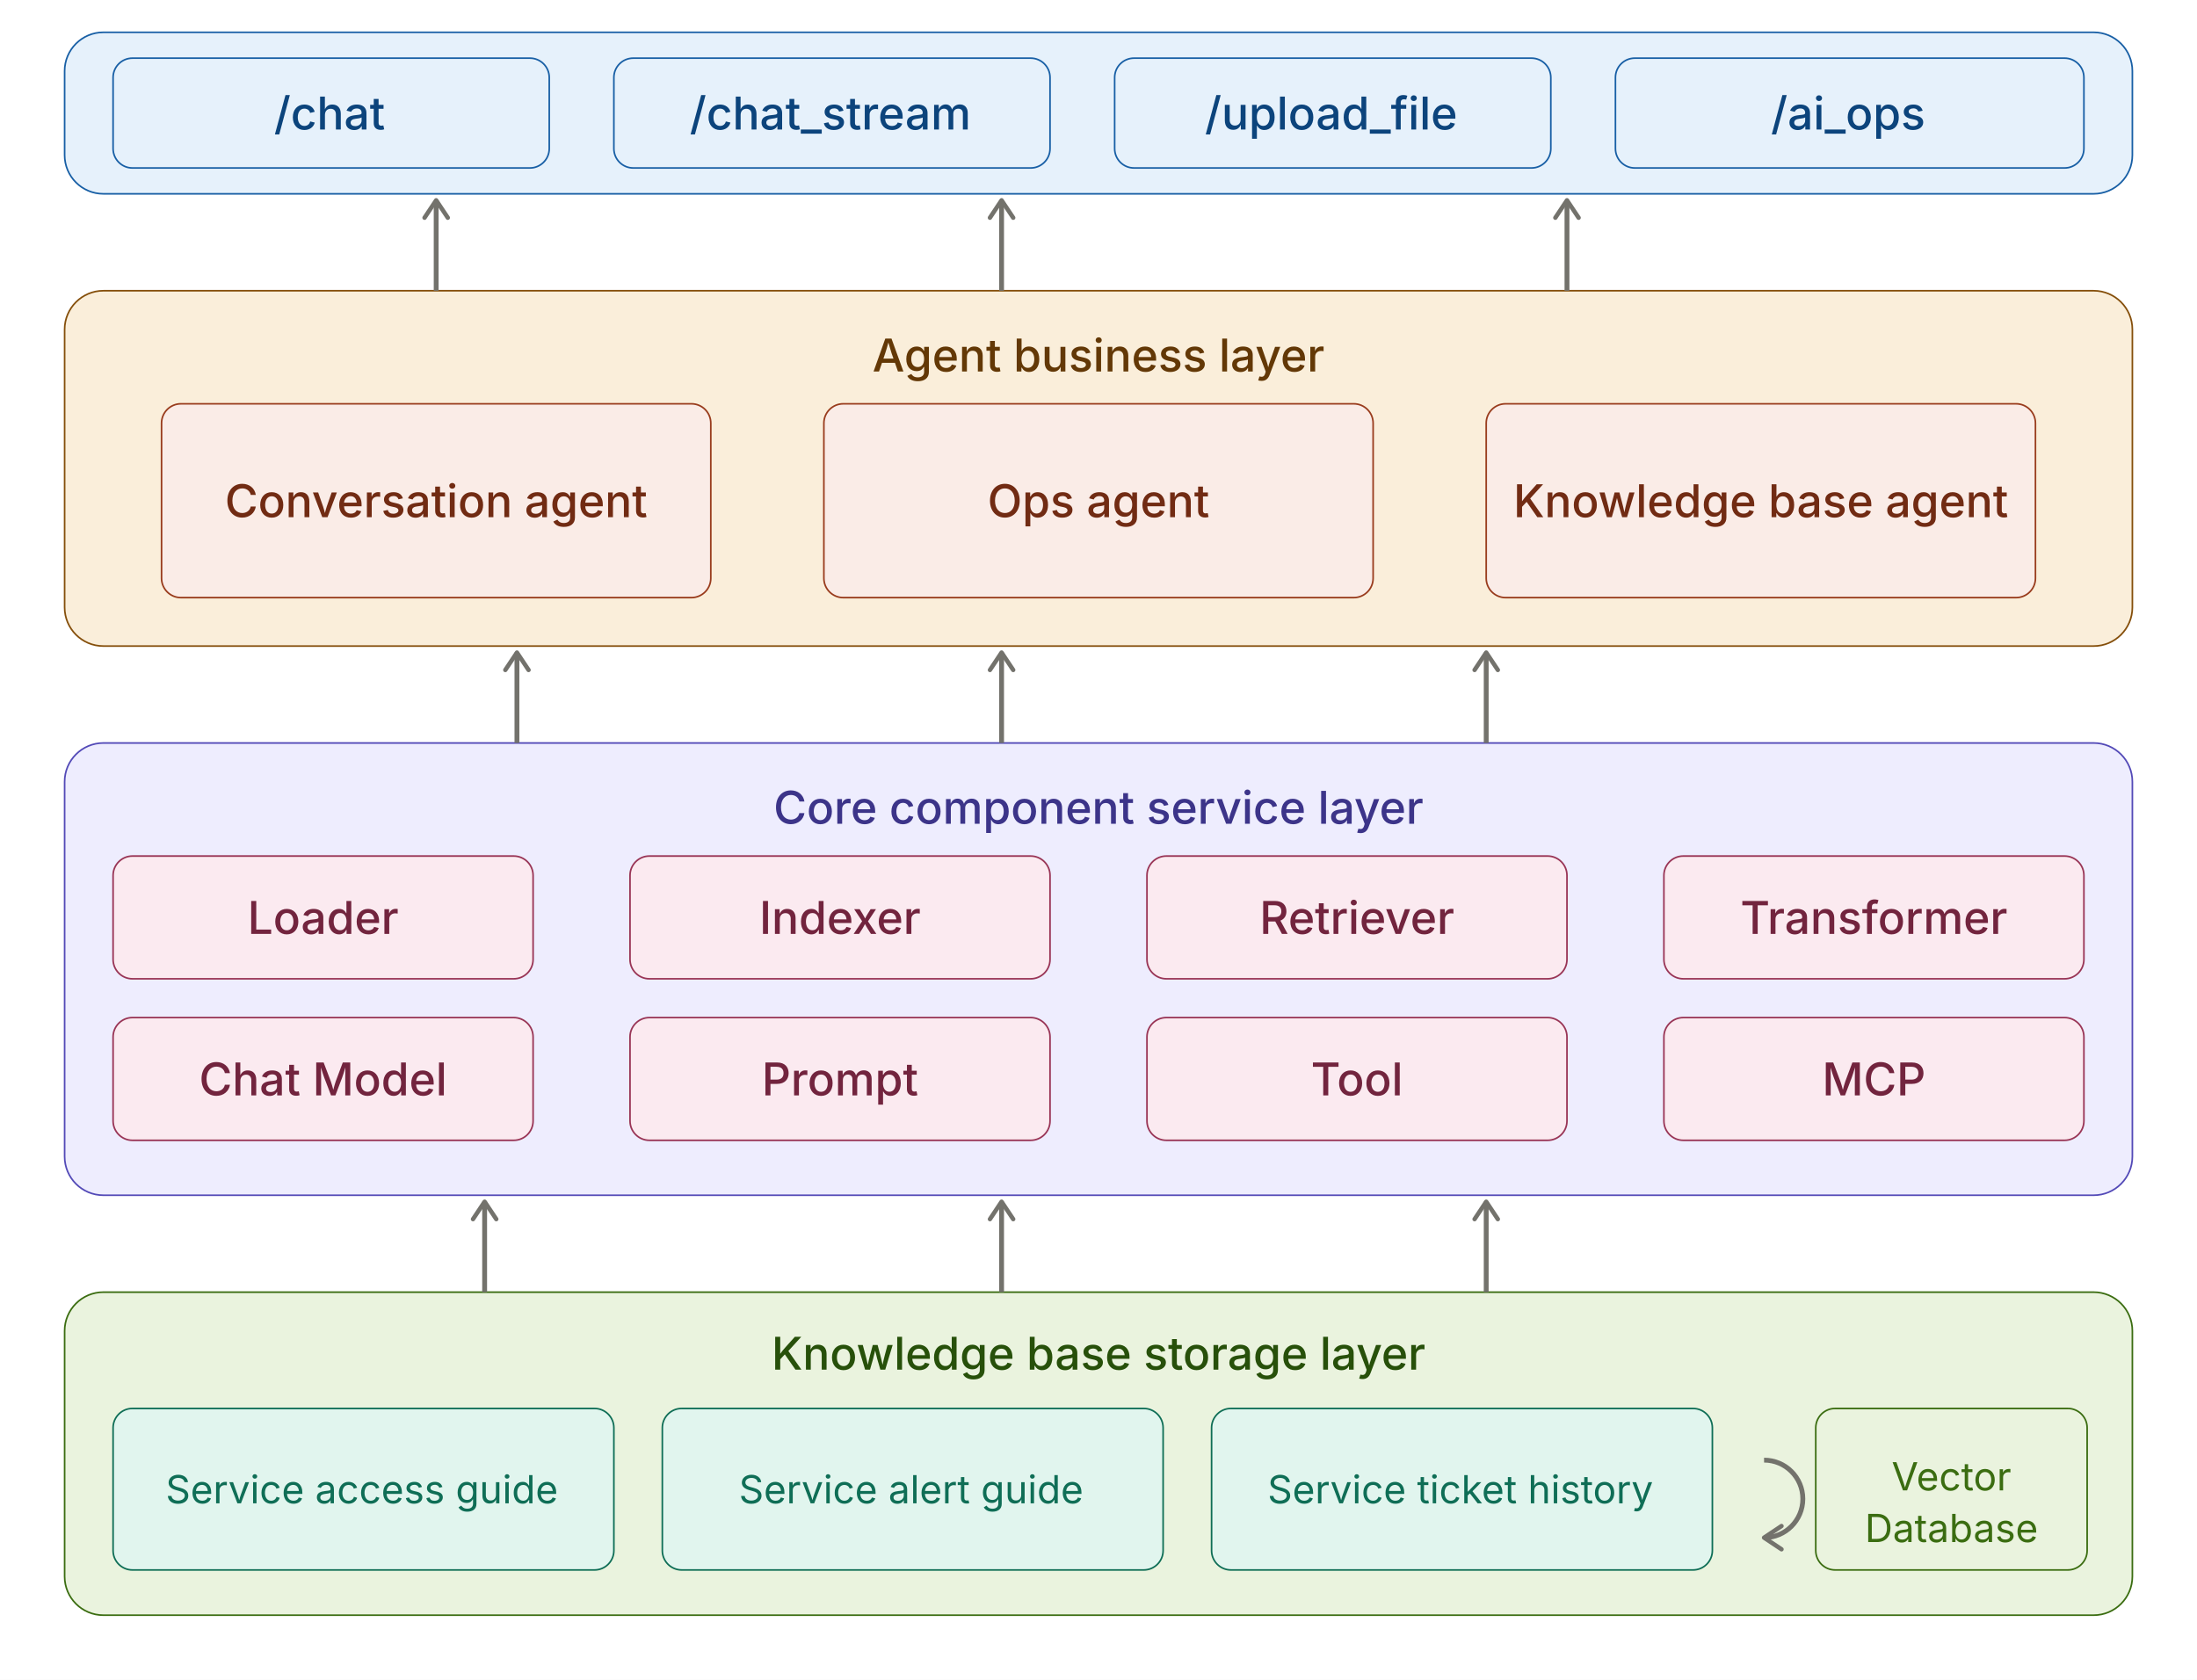
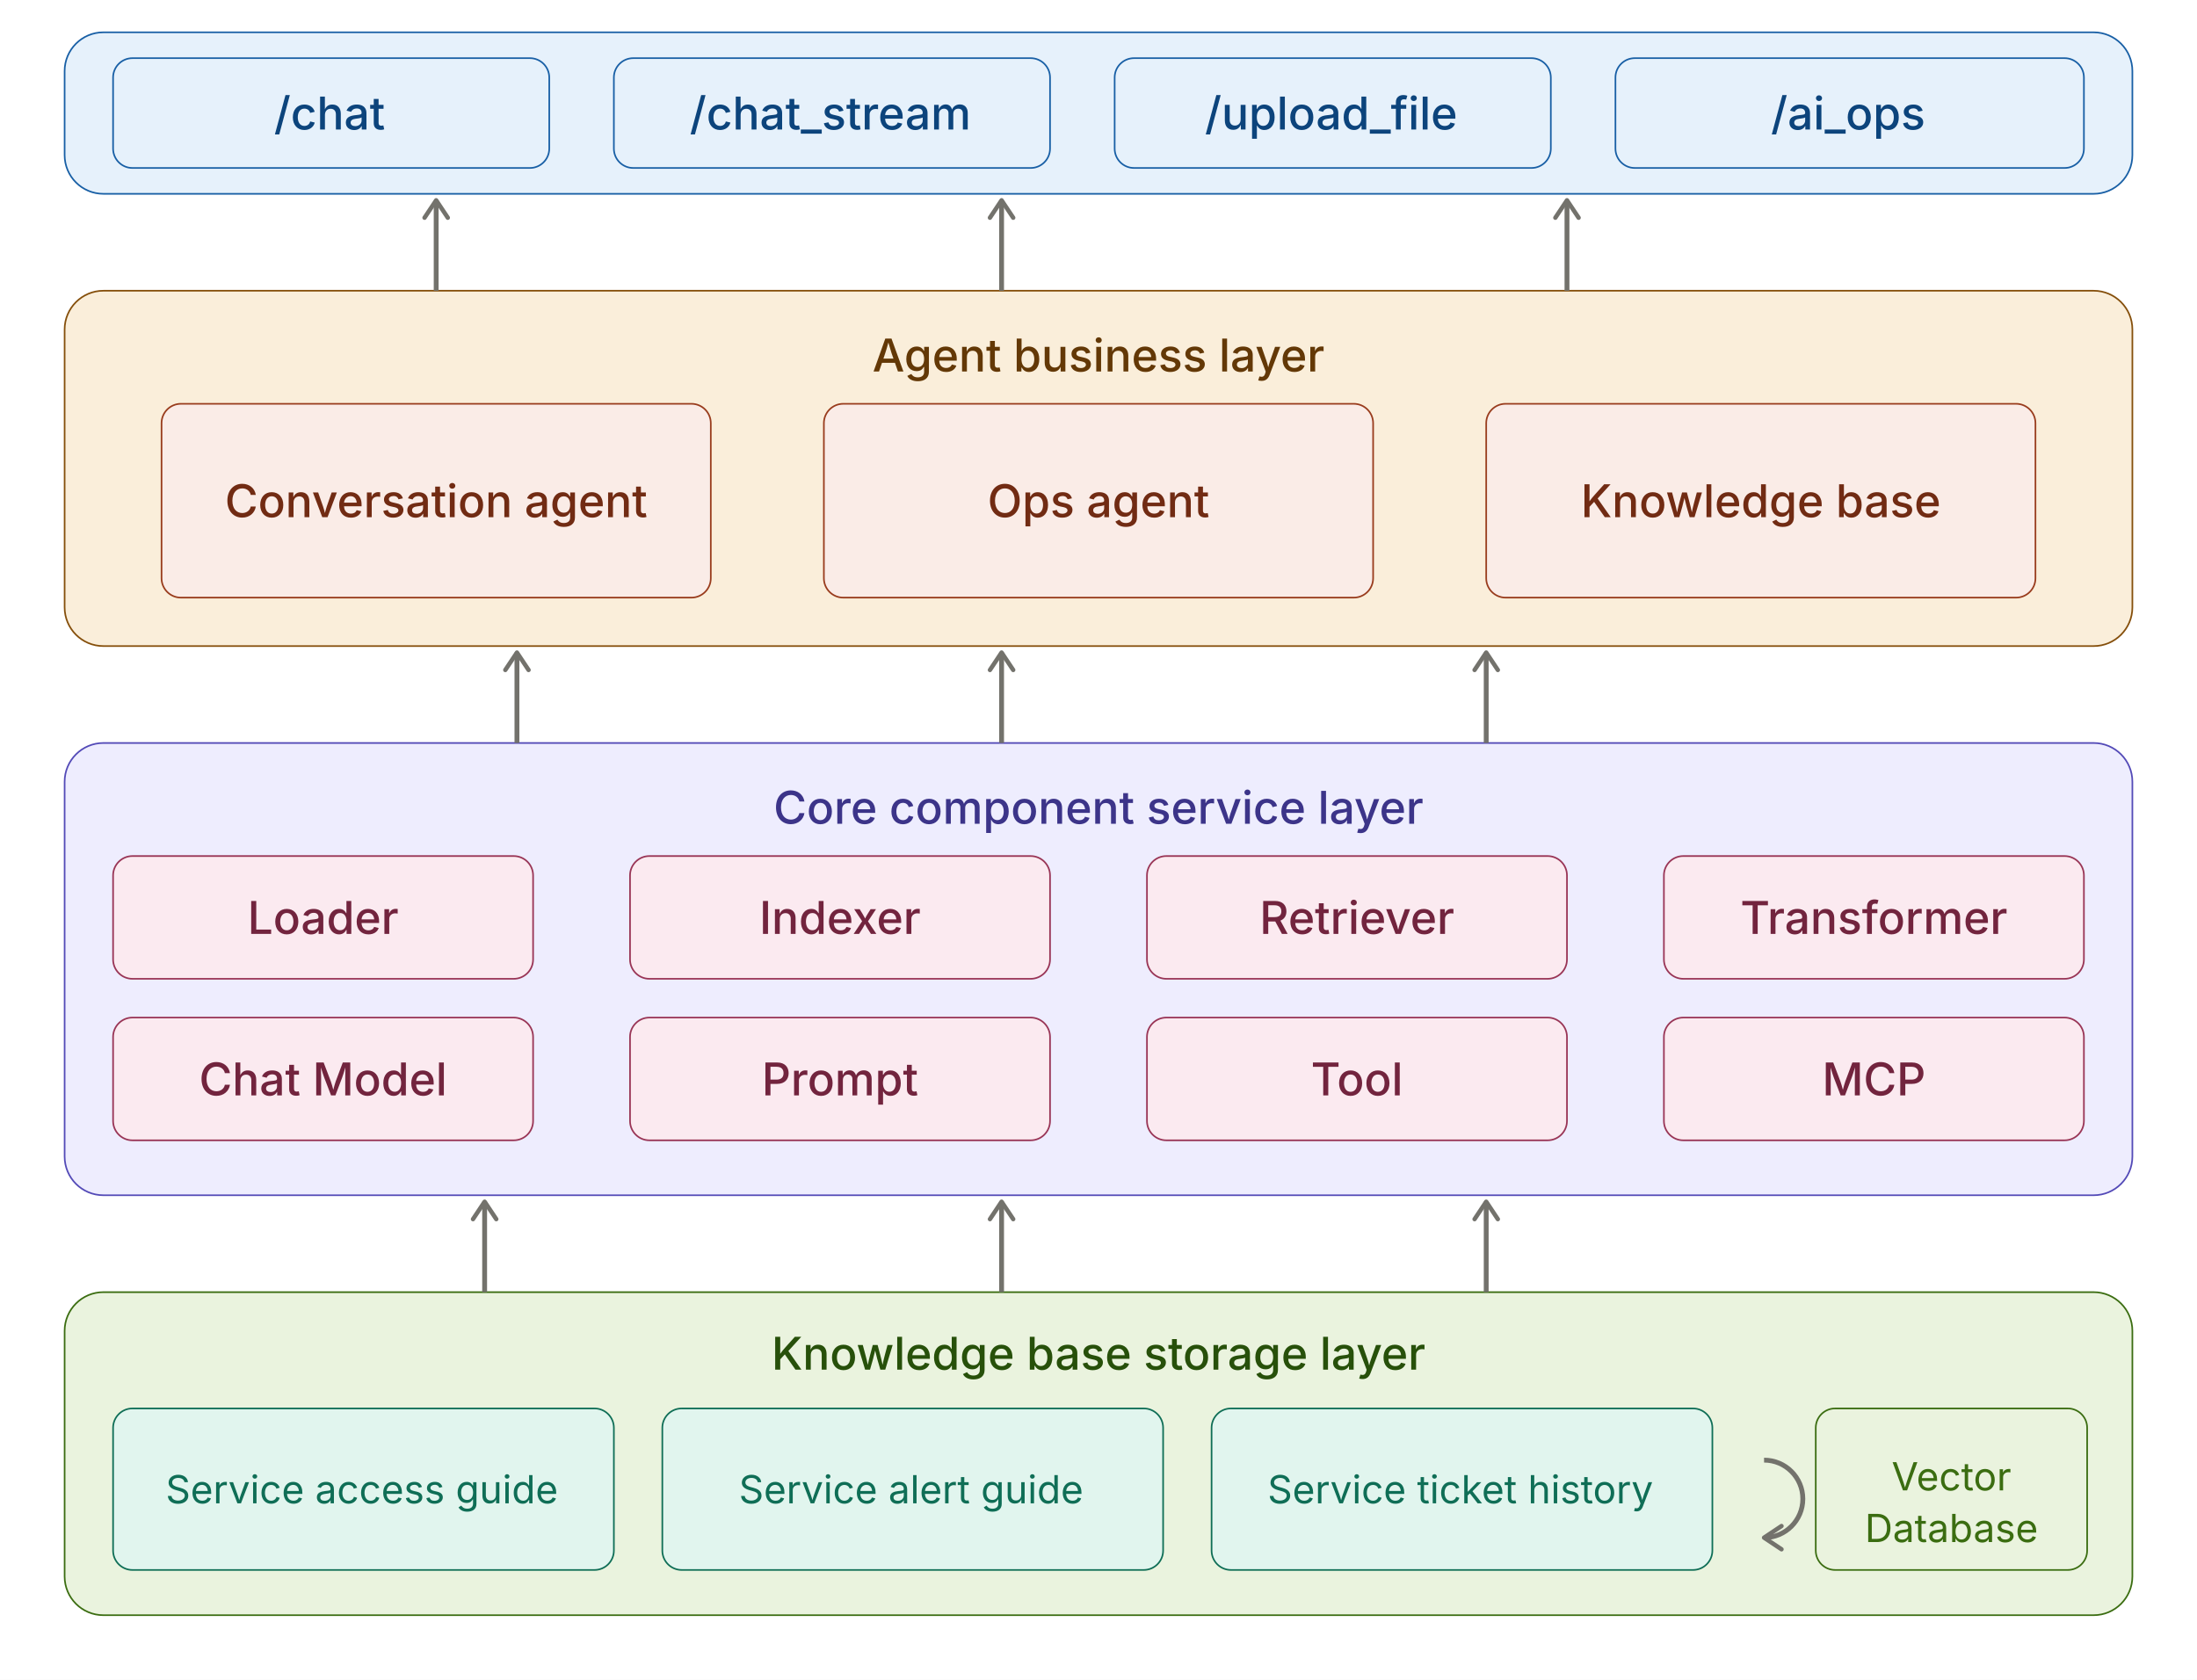
<svg xmlns="http://www.w3.org/2000/svg" width="100%" viewBox="0 0 680 520" role="img" style="">
  <rect x="0" y="0" width="680" height="520" fill="#fff" />
  <defs>
    <marker id="arrow" viewBox="0 0 10 10" refX="8" refY="5" markerWidth="6" markerHeight="6" orient="auto-start-reverse">
      <path d="M2 1L8 5L2 9" fill="none" stroke="context-stroke" stroke-width="1.5" stroke-linecap="round" stroke-linejoin="round" />
    </marker>
  </defs>
  <g style="fill:rgb(0, 0, 0);stroke:none;color:rgb(0, 0, 0);stroke-width:1px;stroke-linecap:butt;stroke-linejoin:miter;opacity:1;font-family:&quot;Anthropic Sans&quot;, -apple-system, &quot;system-ui&quot;, &quot;Segoe UI&quot;, sans-serif;font-size:16px;font-weight:400;text-anchor:start;dominant-baseline:auto">
    <rect x="20" y="400" width="640" height="100" rx="12" stroke-width="0.5" style="fill:rgb(234, 243, 222);stroke:rgb(59, 109, 17);color:rgb(0, 0, 0);stroke-width:0.5px;stroke-linecap:butt;stroke-linejoin:miter;opacity:1;font-family:&quot;Anthropic Sans&quot;, -apple-system, &quot;system-ui&quot;, &quot;Segoe UI&quot;, sans-serif;font-size:16px;font-weight:400;text-anchor:start;dominant-baseline:auto" />
    <text x="340" y="424" text-anchor="middle" style="fill:rgb(39, 80, 10);stroke:none;color:rgb(0, 0, 0);stroke-width:1px;stroke-linecap:butt;stroke-linejoin:miter;opacity:1;font-family:&quot;Anthropic Sans&quot;, -apple-system, &quot;system-ui&quot;, &quot;Segoe UI&quot;, sans-serif;font-size:14px;font-weight:500;text-anchor:middle;dominant-baseline:auto">Knowledge base storage layer</text>
  </g>
  <g style="fill:rgb(0, 0, 0);stroke:none;color:rgb(0, 0, 0);stroke-width:1px;stroke-linecap:butt;stroke-linejoin:miter;opacity:1;font-family:&quot;Anthropic Sans&quot;, -apple-system, &quot;system-ui&quot;, &quot;Segoe UI&quot;, sans-serif;font-size:16px;font-weight:400;text-anchor:start;dominant-baseline:auto">
    <rect x="35" y="436" width="155" height="50" rx="6" stroke-width="0.5" style="fill:rgb(225, 245, 238);stroke:rgb(15, 110, 86);color:rgb(0, 0, 0);stroke-width:0.5px;stroke-linecap:butt;stroke-linejoin:miter;opacity:1;font-family:&quot;Anthropic Sans&quot;, -apple-system, &quot;system-ui&quot;, &quot;Segoe UI&quot;, sans-serif;font-size:16px;font-weight:400;text-anchor:start;dominant-baseline:auto" />
    <text x="112" y="461" text-anchor="middle" dominant-baseline="central" style="fill:rgb(15, 110, 86);stroke:none;color:rgb(0, 0, 0);stroke-width:1px;stroke-linecap:butt;stroke-linejoin:miter;opacity:1;font-family:&quot;Anthropic Sans&quot;, -apple-system, &quot;system-ui&quot;, &quot;Segoe UI&quot;, sans-serif;font-size:12px;font-weight:400;text-anchor:middle;dominant-baseline:central">Service access guide</text>
  </g>
  <g style="fill:rgb(0, 0, 0);stroke:none;color:rgb(0, 0, 0);stroke-width:1px;stroke-linecap:butt;stroke-linejoin:miter;opacity:1;font-family:&quot;Anthropic Sans&quot;, -apple-system, &quot;system-ui&quot;, &quot;Segoe UI&quot;, sans-serif;font-size:16px;font-weight:400;text-anchor:start;dominant-baseline:auto">
    <rect x="205" y="436" width="155" height="50" rx="6" stroke-width="0.5" style="fill:rgb(225, 245, 238);stroke:rgb(15, 110, 86);color:rgb(0, 0, 0);stroke-width:0.5px;stroke-linecap:butt;stroke-linejoin:miter;opacity:1;font-family:&quot;Anthropic Sans&quot;, -apple-system, &quot;system-ui&quot;, &quot;Segoe UI&quot;, sans-serif;font-size:16px;font-weight:400;text-anchor:start;dominant-baseline:auto" />
    <text x="282" y="461" text-anchor="middle" dominant-baseline="central" style="fill:rgb(15, 110, 86);stroke:none;color:rgb(0, 0, 0);stroke-width:1px;stroke-linecap:butt;stroke-linejoin:miter;opacity:1;font-family:&quot;Anthropic Sans&quot;, -apple-system, &quot;system-ui&quot;, &quot;Segoe UI&quot;, sans-serif;font-size:12px;font-weight:400;text-anchor:middle;dominant-baseline:central">Service alert guide</text>
  </g>
  <g style="fill:rgb(0, 0, 0);stroke:none;color:rgb(0, 0, 0);stroke-width:1px;stroke-linecap:butt;stroke-linejoin:miter;opacity:1;font-family:&quot;Anthropic Sans&quot;, -apple-system, &quot;system-ui&quot;, &quot;Segoe UI&quot;, sans-serif;font-size:16px;font-weight:400;text-anchor:start;dominant-baseline:auto">
    <rect x="375" y="436" width="155" height="50" rx="6" stroke-width="0.5" style="fill:rgb(225, 245, 238);stroke:rgb(15, 110, 86);color:rgb(0, 0, 0);stroke-width:0.5px;stroke-linecap:butt;stroke-linejoin:miter;opacity:1;font-family:&quot;Anthropic Sans&quot;, -apple-system, &quot;system-ui&quot;, &quot;Segoe UI&quot;, sans-serif;font-size:16px;font-weight:400;text-anchor:start;dominant-baseline:auto" />
    <text x="452" y="461" text-anchor="middle" dominant-baseline="central" style="fill:rgb(15, 110, 86);stroke:none;color:rgb(0, 0, 0);stroke-width:1px;stroke-linecap:butt;stroke-linejoin:miter;opacity:1;font-family:&quot;Anthropic Sans&quot;, -apple-system, &quot;system-ui&quot;, &quot;Segoe UI&quot;, sans-serif;font-size:12px;font-weight:400;text-anchor:middle;dominant-baseline:central">Service ticket history</text>
  </g>
  <path d="M 546 452 A 10 10 0 1 1 546 476" fill="none" stroke-width="1.5" marker-end="url(#arrow)" style="fill:none;stroke:rgb(115, 114, 108);color:rgb(0, 0, 0);stroke-width:1.5px;stroke-linecap:butt;stroke-linejoin:miter;opacity:1;font-family:&quot;Anthropic Sans&quot;, -apple-system, &quot;system-ui&quot;, &quot;Segoe UI&quot;, sans-serif;font-size:16px;font-weight:400;text-anchor:start;dominant-baseline:auto" />
  <g style="fill:rgb(0, 0, 0);stroke:none;color:rgb(0, 0, 0);stroke-width:1px;stroke-linecap:butt;stroke-linejoin:miter;opacity:1;font-family:&quot;Anthropic Sans&quot;, -apple-system, &quot;system-ui&quot;, &quot;Segoe UI&quot;, sans-serif;font-size:16px;font-weight:400;text-anchor:start;dominant-baseline:auto">
    <rect x="562" y="436" width="84" height="50" rx="6" stroke-width="0.5" style="fill:rgb(234, 243, 222);stroke:rgb(59, 109, 17);color:rgb(0, 0, 0);stroke-width:0.5px;stroke-linecap:butt;stroke-linejoin:miter;opacity:1;font-family:&quot;Anthropic Sans&quot;, -apple-system, &quot;system-ui&quot;, &quot;Segoe UI&quot;, sans-serif;font-size:16px;font-weight:400;text-anchor:start;dominant-baseline:auto" />
    <text x="604" y="457" text-anchor="middle" dominant-baseline="central" style="fill:rgb(59, 109, 17);stroke:none;color:rgb(0, 0, 0);stroke-width:1px;stroke-linecap:butt;stroke-linejoin:miter;opacity:1;font-family:&quot;Anthropic Sans&quot;, -apple-system, &quot;system-ui&quot;, &quot;Segoe UI&quot;, sans-serif;font-size:12px;font-weight:400;text-anchor:middle;dominant-baseline:central">Vector</text>
    <text x="604" y="473" text-anchor="middle" dominant-baseline="central" style="fill:rgb(59, 109, 17);stroke:none;color:rgb(0, 0, 0);stroke-width:1px;stroke-linecap:butt;stroke-linejoin:miter;opacity:1;font-family:&quot;Anthropic Sans&quot;, -apple-system, &quot;system-ui&quot;, &quot;Segoe UI&quot;, sans-serif;font-size:12px;font-weight:400;text-anchor:middle;dominant-baseline:central">Database</text>
  </g>
  <line x1="150" y1="400" x2="150" y2="372" marker-end="url(#arrow)" stroke="#1D9E75" stroke-width="2" style="fill:none;stroke:rgb(115, 114, 108);color:rgb(0, 0, 0);stroke-width:1.5px;stroke-linecap:butt;stroke-linejoin:miter;opacity:1;font-family:&quot;Anthropic Sans&quot;, -apple-system, &quot;system-ui&quot;, &quot;Segoe UI&quot;, sans-serif;font-size:16px;font-weight:400;text-anchor:start;dominant-baseline:auto" />
  <line x1="310" y1="400" x2="310" y2="372" marker-end="url(#arrow)" stroke="#1D9E75" stroke-width="2" style="fill:none;stroke:rgb(115, 114, 108);color:rgb(0, 0, 0);stroke-width:1.5px;stroke-linecap:butt;stroke-linejoin:miter;opacity:1;font-family:&quot;Anthropic Sans&quot;, -apple-system, &quot;system-ui&quot;, &quot;Segoe UI&quot;, sans-serif;font-size:16px;font-weight:400;text-anchor:start;dominant-baseline:auto" />
  <line x1="460" y1="400" x2="460" y2="372" marker-end="url(#arrow)" stroke="#1D9E75" stroke-width="2" style="fill:none;stroke:rgb(115, 114, 108);color:rgb(0, 0, 0);stroke-width:1.5px;stroke-linecap:butt;stroke-linejoin:miter;opacity:1;font-family:&quot;Anthropic Sans&quot;, -apple-system, &quot;system-ui&quot;, &quot;Segoe UI&quot;, sans-serif;font-size:16px;font-weight:400;text-anchor:start;dominant-baseline:auto" />
  <g style="fill:rgb(0, 0, 0);stroke:none;color:rgb(0, 0, 0);stroke-width:1px;stroke-linecap:butt;stroke-linejoin:miter;opacity:1;font-family:&quot;Anthropic Sans&quot;, -apple-system, &quot;system-ui&quot;, &quot;Segoe UI&quot;, sans-serif;font-size:16px;font-weight:400;text-anchor:start;dominant-baseline:auto">
    <rect x="20" y="230" width="640" height="140" rx="12" stroke-width="0.5" style="fill:rgb(238, 237, 254);stroke:rgb(83, 74, 183);color:rgb(0, 0, 0);stroke-width:0.5px;stroke-linecap:butt;stroke-linejoin:miter;opacity:1;font-family:&quot;Anthropic Sans&quot;, -apple-system, &quot;system-ui&quot;, &quot;Segoe UI&quot;, sans-serif;font-size:16px;font-weight:400;text-anchor:start;dominant-baseline:auto" />
    <text x="340" y="255" text-anchor="middle" style="fill:rgb(60, 52, 137);stroke:none;color:rgb(0, 0, 0);stroke-width:1px;stroke-linecap:butt;stroke-linejoin:miter;opacity:1;font-family:&quot;Anthropic Sans&quot;, -apple-system, &quot;system-ui&quot;, &quot;Segoe UI&quot;, sans-serif;font-size:14px;font-weight:500;text-anchor:middle;dominant-baseline:auto">Core component service layer</text>
  </g>
  <g style="fill:rgb(0, 0, 0);stroke:none;color:rgb(0, 0, 0);stroke-width:1px;stroke-linecap:butt;stroke-linejoin:miter;opacity:1;font-family:&quot;Anthropic Sans&quot;, -apple-system, &quot;system-ui&quot;, &quot;Segoe UI&quot;, sans-serif;font-size:16px;font-weight:400;text-anchor:start;dominant-baseline:auto">
    <rect x="35" y="265" width="130" height="38" rx="6" stroke-width="0.5" style="fill:rgb(251, 234, 240);stroke:rgb(153, 53, 86);color:rgb(0, 0, 0);stroke-width:0.5px;stroke-linecap:butt;stroke-linejoin:miter;opacity:1;font-family:&quot;Anthropic Sans&quot;, -apple-system, &quot;system-ui&quot;, &quot;Segoe UI&quot;, sans-serif;font-size:16px;font-weight:400;text-anchor:start;dominant-baseline:auto" />
    <text x="100" y="284" text-anchor="middle" dominant-baseline="central" style="fill:rgb(114, 36, 62);stroke:none;color:rgb(0, 0, 0);stroke-width:1px;stroke-linecap:butt;stroke-linejoin:miter;opacity:1;font-family:&quot;Anthropic Sans&quot;, -apple-system, &quot;system-ui&quot;, &quot;Segoe UI&quot;, sans-serif;font-size:14px;font-weight:500;text-anchor:middle;dominant-baseline:central">Loader</text>
  </g>
  <g style="fill:rgb(0, 0, 0);stroke:none;color:rgb(0, 0, 0);stroke-width:1px;stroke-linecap:butt;stroke-linejoin:miter;opacity:1;font-family:&quot;Anthropic Sans&quot;, -apple-system, &quot;system-ui&quot;, &quot;Segoe UI&quot;, sans-serif;font-size:16px;font-weight:400;text-anchor:start;dominant-baseline:auto">
    <rect x="195" y="265" width="130" height="38" rx="6" stroke-width="0.5" style="fill:rgb(251, 234, 240);stroke:rgb(153, 53, 86);color:rgb(0, 0, 0);stroke-width:0.5px;stroke-linecap:butt;stroke-linejoin:miter;opacity:1;font-family:&quot;Anthropic Sans&quot;, -apple-system, &quot;system-ui&quot;, &quot;Segoe UI&quot;, sans-serif;font-size:16px;font-weight:400;text-anchor:start;dominant-baseline:auto" />
    <text x="260" y="284" text-anchor="middle" dominant-baseline="central" style="fill:rgb(114, 36, 62);stroke:none;color:rgb(0, 0, 0);stroke-width:1px;stroke-linecap:butt;stroke-linejoin:miter;opacity:1;font-family:&quot;Anthropic Sans&quot;, -apple-system, &quot;system-ui&quot;, &quot;Segoe UI&quot;, sans-serif;font-size:14px;font-weight:500;text-anchor:middle;dominant-baseline:central">Indexer</text>
  </g>
  <g style="fill:rgb(0, 0, 0);stroke:none;color:rgb(0, 0, 0);stroke-width:1px;stroke-linecap:butt;stroke-linejoin:miter;opacity:1;font-family:&quot;Anthropic Sans&quot;, -apple-system, &quot;system-ui&quot;, &quot;Segoe UI&quot;, sans-serif;font-size:16px;font-weight:400;text-anchor:start;dominant-baseline:auto">
    <rect x="355" y="265" width="130" height="38" rx="6" stroke-width="0.5" style="fill:rgb(251, 234, 240);stroke:rgb(153, 53, 86);color:rgb(0, 0, 0);stroke-width:0.5px;stroke-linecap:butt;stroke-linejoin:miter;opacity:1;font-family:&quot;Anthropic Sans&quot;, -apple-system, &quot;system-ui&quot;, &quot;Segoe UI&quot;, sans-serif;font-size:16px;font-weight:400;text-anchor:start;dominant-baseline:auto" />
    <text x="420" y="284" text-anchor="middle" dominant-baseline="central" style="fill:rgb(114, 36, 62);stroke:none;color:rgb(0, 0, 0);stroke-width:1px;stroke-linecap:butt;stroke-linejoin:miter;opacity:1;font-family:&quot;Anthropic Sans&quot;, -apple-system, &quot;system-ui&quot;, &quot;Segoe UI&quot;, sans-serif;font-size:14px;font-weight:500;text-anchor:middle;dominant-baseline:central">Retriever</text>
  </g>
  <g style="fill:rgb(0, 0, 0);stroke:none;color:rgb(0, 0, 0);stroke-width:1px;stroke-linecap:butt;stroke-linejoin:miter;opacity:1;font-family:&quot;Anthropic Sans&quot;, -apple-system, &quot;system-ui&quot;, &quot;Segoe UI&quot;, sans-serif;font-size:16px;font-weight:400;text-anchor:start;dominant-baseline:auto">
    <rect x="515" y="265" width="130" height="38" rx="6" stroke-width="0.5" style="fill:rgb(251, 234, 240);stroke:rgb(153, 53, 86);color:rgb(0, 0, 0);stroke-width:0.5px;stroke-linecap:butt;stroke-linejoin:miter;opacity:1;font-family:&quot;Anthropic Sans&quot;, -apple-system, &quot;system-ui&quot;, &quot;Segoe UI&quot;, sans-serif;font-size:16px;font-weight:400;text-anchor:start;dominant-baseline:auto" />
    <text x="580" y="284" text-anchor="middle" dominant-baseline="central" style="fill:rgb(114, 36, 62);stroke:none;color:rgb(0, 0, 0);stroke-width:1px;stroke-linecap:butt;stroke-linejoin:miter;opacity:1;font-family:&quot;Anthropic Sans&quot;, -apple-system, &quot;system-ui&quot;, &quot;Segoe UI&quot;, sans-serif;font-size:14px;font-weight:500;text-anchor:middle;dominant-baseline:central">Transformer</text>
  </g>
  <g style="fill:rgb(0, 0, 0);stroke:none;color:rgb(0, 0, 0);stroke-width:1px;stroke-linecap:butt;stroke-linejoin:miter;opacity:1;font-family:&quot;Anthropic Sans&quot;, -apple-system, &quot;system-ui&quot;, &quot;Segoe UI&quot;, sans-serif;font-size:16px;font-weight:400;text-anchor:start;dominant-baseline:auto">
    <rect x="35" y="315" width="130" height="38" rx="6" stroke-width="0.5" style="fill:rgb(251, 234, 240);stroke:rgb(153, 53, 86);color:rgb(0, 0, 0);stroke-width:0.5px;stroke-linecap:butt;stroke-linejoin:miter;opacity:1;font-family:&quot;Anthropic Sans&quot;, -apple-system, &quot;system-ui&quot;, &quot;Segoe UI&quot;, sans-serif;font-size:16px;font-weight:400;text-anchor:start;dominant-baseline:auto" />
    <text x="100" y="334" text-anchor="middle" dominant-baseline="central" style="fill:rgb(114, 36, 62);stroke:none;color:rgb(0, 0, 0);stroke-width:1px;stroke-linecap:butt;stroke-linejoin:miter;opacity:1;font-family:&quot;Anthropic Sans&quot;, -apple-system, &quot;system-ui&quot;, &quot;Segoe UI&quot;, sans-serif;font-size:14px;font-weight:500;text-anchor:middle;dominant-baseline:central">Chat Model</text>
  </g>
  <g style="fill:rgb(0, 0, 0);stroke:none;color:rgb(0, 0, 0);stroke-width:1px;stroke-linecap:butt;stroke-linejoin:miter;opacity:1;font-family:&quot;Anthropic Sans&quot;, -apple-system, &quot;system-ui&quot;, &quot;Segoe UI&quot;, sans-serif;font-size:16px;font-weight:400;text-anchor:start;dominant-baseline:auto">
    <rect x="195" y="315" width="130" height="38" rx="6" stroke-width="0.5" style="fill:rgb(251, 234, 240);stroke:rgb(153, 53, 86);color:rgb(0, 0, 0);stroke-width:0.5px;stroke-linecap:butt;stroke-linejoin:miter;opacity:1;font-family:&quot;Anthropic Sans&quot;, -apple-system, &quot;system-ui&quot;, &quot;Segoe UI&quot;, sans-serif;font-size:16px;font-weight:400;text-anchor:start;dominant-baseline:auto" />
    <text x="260" y="334" text-anchor="middle" dominant-baseline="central" style="fill:rgb(114, 36, 62);stroke:none;color:rgb(0, 0, 0);stroke-width:1px;stroke-linecap:butt;stroke-linejoin:miter;opacity:1;font-family:&quot;Anthropic Sans&quot;, -apple-system, &quot;system-ui&quot;, &quot;Segoe UI&quot;, sans-serif;font-size:14px;font-weight:500;text-anchor:middle;dominant-baseline:central">Prompt</text>
  </g>
  <g style="fill:rgb(0, 0, 0);stroke:none;color:rgb(0, 0, 0);stroke-width:1px;stroke-linecap:butt;stroke-linejoin:miter;opacity:1;font-family:&quot;Anthropic Sans&quot;, -apple-system, &quot;system-ui&quot;, &quot;Segoe UI&quot;, sans-serif;font-size:16px;font-weight:400;text-anchor:start;dominant-baseline:auto">
    <rect x="355" y="315" width="130" height="38" rx="6" stroke-width="0.5" style="fill:rgb(251, 234, 240);stroke:rgb(153, 53, 86);color:rgb(0, 0, 0);stroke-width:0.5px;stroke-linecap:butt;stroke-linejoin:miter;opacity:1;font-family:&quot;Anthropic Sans&quot;, -apple-system, &quot;system-ui&quot;, &quot;Segoe UI&quot;, sans-serif;font-size:16px;font-weight:400;text-anchor:start;dominant-baseline:auto" />
    <text x="420" y="334" text-anchor="middle" dominant-baseline="central" style="fill:rgb(114, 36, 62);stroke:none;color:rgb(0, 0, 0);stroke-width:1px;stroke-linecap:butt;stroke-linejoin:miter;opacity:1;font-family:&quot;Anthropic Sans&quot;, -apple-system, &quot;system-ui&quot;, &quot;Segoe UI&quot;, sans-serif;font-size:14px;font-weight:500;text-anchor:middle;dominant-baseline:central">Tool</text>
  </g>
  <g style="fill:rgb(0, 0, 0);stroke:none;color:rgb(0, 0, 0);stroke-width:1px;stroke-linecap:butt;stroke-linejoin:miter;opacity:1;font-family:&quot;Anthropic Sans&quot;, -apple-system, &quot;system-ui&quot;, &quot;Segoe UI&quot;, sans-serif;font-size:16px;font-weight:400;text-anchor:start;dominant-baseline:auto">
    <rect x="515" y="315" width="130" height="38" rx="6" stroke-width="0.5" style="fill:rgb(251, 234, 240);stroke:rgb(153, 53, 86);color:rgb(0, 0, 0);stroke-width:0.5px;stroke-linecap:butt;stroke-linejoin:miter;opacity:1;font-family:&quot;Anthropic Sans&quot;, -apple-system, &quot;system-ui&quot;, &quot;Segoe UI&quot;, sans-serif;font-size:16px;font-weight:400;text-anchor:start;dominant-baseline:auto" />
    <text x="580" y="334" text-anchor="middle" dominant-baseline="central" style="fill:rgb(114, 36, 62);stroke:none;color:rgb(0, 0, 0);stroke-width:1px;stroke-linecap:butt;stroke-linejoin:miter;opacity:1;font-family:&quot;Anthropic Sans&quot;, -apple-system, &quot;system-ui&quot;, &quot;Segoe UI&quot;, sans-serif;font-size:14px;font-weight:500;text-anchor:middle;dominant-baseline:central">MCP</text>
  </g>
  <line x1="160" y1="230" x2="160" y2="202" marker-end="url(#arrow)" stroke="#1D9E75" stroke-width="2" style="fill:none;stroke:rgb(115, 114, 108);color:rgb(0, 0, 0);stroke-width:1.5px;stroke-linecap:butt;stroke-linejoin:miter;opacity:1;font-family:&quot;Anthropic Sans&quot;, -apple-system, &quot;system-ui&quot;, &quot;Segoe UI&quot;, sans-serif;font-size:16px;font-weight:400;text-anchor:start;dominant-baseline:auto" />
  <line x1="310" y1="230" x2="310" y2="202" marker-end="url(#arrow)" stroke="#1D9E75" stroke-width="2" style="fill:none;stroke:rgb(115, 114, 108);color:rgb(0, 0, 0);stroke-width:1.5px;stroke-linecap:butt;stroke-linejoin:miter;opacity:1;font-family:&quot;Anthropic Sans&quot;, -apple-system, &quot;system-ui&quot;, &quot;Segoe UI&quot;, sans-serif;font-size:16px;font-weight:400;text-anchor:start;dominant-baseline:auto" />
  <line x1="460" y1="230" x2="460" y2="202" marker-end="url(#arrow)" stroke="#1D9E75" stroke-width="2" style="fill:none;stroke:rgb(115, 114, 108);color:rgb(0, 0, 0);stroke-width:1.5px;stroke-linecap:butt;stroke-linejoin:miter;opacity:1;font-family:&quot;Anthropic Sans&quot;, -apple-system, &quot;system-ui&quot;, &quot;Segoe UI&quot;, sans-serif;font-size:16px;font-weight:400;text-anchor:start;dominant-baseline:auto" />
  <g style="fill:rgb(0, 0, 0);stroke:none;color:rgb(0, 0, 0);stroke-width:1px;stroke-linecap:butt;stroke-linejoin:miter;opacity:1;font-family:&quot;Anthropic Sans&quot;, -apple-system, &quot;system-ui&quot;, &quot;Segoe UI&quot;, sans-serif;font-size:16px;font-weight:400;text-anchor:start;dominant-baseline:auto">
    <rect x="20" y="90" width="640" height="110" rx="12" stroke-width="0.5" style="fill:rgb(250, 238, 218);stroke:rgb(133, 79, 11);color:rgb(0, 0, 0);stroke-width:0.5px;stroke-linecap:butt;stroke-linejoin:miter;opacity:1;font-family:&quot;Anthropic Sans&quot;, -apple-system, &quot;system-ui&quot;, &quot;Segoe UI&quot;, sans-serif;font-size:16px;font-weight:400;text-anchor:start;dominant-baseline:auto" />
    <text x="340" y="115" text-anchor="middle" style="fill:rgb(99, 56, 6);stroke:none;color:rgb(0, 0, 0);stroke-width:1px;stroke-linecap:butt;stroke-linejoin:miter;opacity:1;font-family:&quot;Anthropic Sans&quot;, -apple-system, &quot;system-ui&quot;, &quot;Segoe UI&quot;, sans-serif;font-size:14px;font-weight:500;text-anchor:middle;dominant-baseline:auto">Agent business layer</text>
  </g>
  <g style="fill:rgb(0, 0, 0);stroke:none;color:rgb(0, 0, 0);stroke-width:1px;stroke-linecap:butt;stroke-linejoin:miter;opacity:1;font-family:&quot;Anthropic Sans&quot;, -apple-system, &quot;system-ui&quot;, &quot;Segoe UI&quot;, sans-serif;font-size:16px;font-weight:400;text-anchor:start;dominant-baseline:auto">
    <rect x="50" y="125" width="170" height="60" rx="6" stroke-width="0.5" style="fill:rgb(250, 236, 231);stroke:rgb(153, 60, 29);color:rgb(0, 0, 0);stroke-width:0.5px;stroke-linecap:butt;stroke-linejoin:miter;opacity:1;font-family:&quot;Anthropic Sans&quot;, -apple-system, &quot;system-ui&quot;, &quot;Segoe UI&quot;, sans-serif;font-size:16px;font-weight:400;text-anchor:start;dominant-baseline:auto" />
    <text x="135" y="155" text-anchor="middle" dominant-baseline="central" style="fill:rgb(113, 43, 19);stroke:none;color:rgb(0, 0, 0);stroke-width:1px;stroke-linecap:butt;stroke-linejoin:miter;opacity:1;font-family:&quot;Anthropic Sans&quot;, -apple-system, &quot;system-ui&quot;, &quot;Segoe UI&quot;, sans-serif;font-size:14px;font-weight:500;text-anchor:middle;dominant-baseline:central">Conversation agent</text>
  </g>
  <g style="fill:rgb(0, 0, 0);stroke:none;color:rgb(0, 0, 0);stroke-width:1px;stroke-linecap:butt;stroke-linejoin:miter;opacity:1;font-family:&quot;Anthropic Sans&quot;, -apple-system, &quot;system-ui&quot;, &quot;Segoe UI&quot;, sans-serif;font-size:16px;font-weight:400;text-anchor:start;dominant-baseline:auto">
    <rect x="255" y="125" width="170" height="60" rx="6" stroke-width="0.5" style="fill:rgb(250, 236, 231);stroke:rgb(153, 60, 29);color:rgb(0, 0, 0);stroke-width:0.5px;stroke-linecap:butt;stroke-linejoin:miter;opacity:1;font-family:&quot;Anthropic Sans&quot;, -apple-system, &quot;system-ui&quot;, &quot;Segoe UI&quot;, sans-serif;font-size:16px;font-weight:400;text-anchor:start;dominant-baseline:auto" />
    <text x="340" y="155" text-anchor="middle" dominant-baseline="central" style="fill:rgb(113, 43, 19);stroke:none;color:rgb(0, 0, 0);stroke-width:1px;stroke-linecap:butt;stroke-linejoin:miter;opacity:1;font-family:&quot;Anthropic Sans&quot;, -apple-system, &quot;system-ui&quot;, &quot;Segoe UI&quot;, sans-serif;font-size:14px;font-weight:500;text-anchor:middle;dominant-baseline:central">Ops agent</text>
  </g>
  <g style="fill:rgb(0, 0, 0);stroke:none;color:rgb(0, 0, 0);stroke-width:1px;stroke-linecap:butt;stroke-linejoin:miter;opacity:1;font-family:&quot;Anthropic Sans&quot;, -apple-system, &quot;system-ui&quot;, &quot;Segoe UI&quot;, sans-serif;font-size:16px;font-weight:400;text-anchor:start;dominant-baseline:auto">
    <rect x="460" y="125" width="170" height="60" rx="6" stroke-width="0.5" style="fill:rgb(250, 236, 231);stroke:rgb(153, 60, 29);color:rgb(0, 0, 0);stroke-width:0.5px;stroke-linecap:butt;stroke-linejoin:miter;opacity:1;font-family:&quot;Anthropic Sans&quot;, -apple-system, &quot;system-ui&quot;, &quot;Segoe UI&quot;, sans-serif;font-size:16px;font-weight:400;text-anchor:start;dominant-baseline:auto" />
-     <text x="545" y="155" text-anchor="middle" dominant-baseline="central" style="fill:rgb(113, 43, 19);stroke:none;color:rgb(0, 0, 0);stroke-width:1px;stroke-linecap:butt;stroke-linejoin:miter;opacity:1;font-family:&quot;Anthropic Sans&quot;, -apple-system, &quot;system-ui&quot;, &quot;Segoe UI&quot;, sans-serif;font-size:14px;font-weight:500;text-anchor:middle;dominant-baseline:central">Knowledge base agent</text>
+     <text x="545" y="155" text-anchor="middle" dominant-baseline="central" style="fill:rgb(113, 43, 19);stroke:none;color:rgb(0, 0, 0);stroke-width:1px;stroke-linecap:butt;stroke-linejoin:miter;opacity:1;font-family:&quot;Anthropic Sans&quot;, -apple-system, &quot;system-ui&quot;, &quot;Segoe UI&quot;, sans-serif;font-size:14px;font-weight:500;text-anchor:middle;dominant-baseline:central">Knowledge base</text>
  </g>
  <line x1="135" y1="90" x2="135" y2="62" marker-end="url(#arrow)" stroke="#1D9E75" stroke-width="2" style="fill:none;stroke:rgb(115, 114, 108);color:rgb(0, 0, 0);stroke-width:1.5px;stroke-linecap:butt;stroke-linejoin:miter;opacity:1;font-family:&quot;Anthropic Sans&quot;, -apple-system, &quot;system-ui&quot;, &quot;Segoe UI&quot;, sans-serif;font-size:16px;font-weight:400;text-anchor:start;dominant-baseline:auto" />
  <line x1="310" y1="90" x2="310" y2="62" marker-end="url(#arrow)" stroke="#1D9E75" stroke-width="2" style="fill:none;stroke:rgb(115, 114, 108);color:rgb(0, 0, 0);stroke-width:1.5px;stroke-linecap:butt;stroke-linejoin:miter;opacity:1;font-family:&quot;Anthropic Sans&quot;, -apple-system, &quot;system-ui&quot;, &quot;Segoe UI&quot;, sans-serif;font-size:16px;font-weight:400;text-anchor:start;dominant-baseline:auto" />
  <line x1="485" y1="90" x2="485" y2="62" marker-end="url(#arrow)" stroke="#1D9E75" stroke-width="2" style="fill:none;stroke:rgb(115, 114, 108);color:rgb(0, 0, 0);stroke-width:1.5px;stroke-linecap:butt;stroke-linejoin:miter;opacity:1;font-family:&quot;Anthropic Sans&quot;, -apple-system, &quot;system-ui&quot;, &quot;Segoe UI&quot;, sans-serif;font-size:16px;font-weight:400;text-anchor:start;dominant-baseline:auto" />
  <g style="fill:rgb(0, 0, 0);stroke:none;color:rgb(0, 0, 0);stroke-width:1px;stroke-linecap:butt;stroke-linejoin:miter;opacity:1;font-family:&quot;Anthropic Sans&quot;, -apple-system, &quot;system-ui&quot;, &quot;Segoe UI&quot;, sans-serif;font-size:16px;font-weight:400;text-anchor:start;dominant-baseline:auto">
    <rect x="20" y="10" width="640" height="50" rx="12" stroke-width="0.5" style="fill:rgb(230, 241, 251);stroke:rgb(24, 95, 165);color:rgb(0, 0, 0);stroke-width:0.5px;stroke-linecap:butt;stroke-linejoin:miter;opacity:1;font-family:&quot;Anthropic Sans&quot;, -apple-system, &quot;system-ui&quot;, &quot;Segoe UI&quot;, sans-serif;font-size:16px;font-weight:400;text-anchor:start;dominant-baseline:auto" />
  </g>
  <g style="fill:rgb(0, 0, 0);stroke:none;color:rgb(0, 0, 0);stroke-width:1px;stroke-linecap:butt;stroke-linejoin:miter;opacity:1;font-family:&quot;Anthropic Sans&quot;, -apple-system, &quot;system-ui&quot;, &quot;Segoe UI&quot;, sans-serif;font-size:16px;font-weight:400;text-anchor:start;dominant-baseline:auto">
    <rect x="35" y="18" width="135" height="34" rx="6" stroke-width="0.5" style="fill:rgb(230, 241, 251);stroke:rgb(24, 95, 165);color:rgb(0, 0, 0);stroke-width:0.5px;stroke-linecap:butt;stroke-linejoin:miter;opacity:1;font-family:&quot;Anthropic Sans&quot;, -apple-system, &quot;system-ui&quot;, &quot;Segoe UI&quot;, sans-serif;font-size:16px;font-weight:400;text-anchor:start;dominant-baseline:auto" />
    <text x="102" y="35" text-anchor="middle" dominant-baseline="central" style="fill:rgb(12, 68, 124);stroke:none;color:rgb(0, 0, 0);stroke-width:1px;stroke-linecap:butt;stroke-linejoin:miter;opacity:1;font-family:&quot;Anthropic Sans&quot;, -apple-system, &quot;system-ui&quot;, &quot;Segoe UI&quot;, sans-serif;font-size:14px;font-weight:500;text-anchor:middle;dominant-baseline:central">/chat</text>
  </g>
  <g style="fill:rgb(0, 0, 0);stroke:none;color:rgb(0, 0, 0);stroke-width:1px;stroke-linecap:butt;stroke-linejoin:miter;opacity:1;font-family:&quot;Anthropic Sans&quot;, -apple-system, &quot;system-ui&quot;, &quot;Segoe UI&quot;, sans-serif;font-size:16px;font-weight:400;text-anchor:start;dominant-baseline:auto">
    <rect x="190" y="18" width="135" height="34" rx="6" stroke-width="0.5" style="fill:rgb(230, 241, 251);stroke:rgb(24, 95, 165);color:rgb(0, 0, 0);stroke-width:0.5px;stroke-linecap:butt;stroke-linejoin:miter;opacity:1;font-family:&quot;Anthropic Sans&quot;, -apple-system, &quot;system-ui&quot;, &quot;Segoe UI&quot;, sans-serif;font-size:16px;font-weight:400;text-anchor:start;dominant-baseline:auto" />
    <text x="257" y="35" text-anchor="middle" dominant-baseline="central" style="fill:rgb(12, 68, 124);stroke:none;color:rgb(0, 0, 0);stroke-width:1px;stroke-linecap:butt;stroke-linejoin:miter;opacity:1;font-family:&quot;Anthropic Sans&quot;, -apple-system, &quot;system-ui&quot;, &quot;Segoe UI&quot;, sans-serif;font-size:14px;font-weight:500;text-anchor:middle;dominant-baseline:central">/chat_stream</text>
  </g>
  <g style="fill:rgb(0, 0, 0);stroke:none;color:rgb(0, 0, 0);stroke-width:1px;stroke-linecap:butt;stroke-linejoin:miter;opacity:1;font-family:&quot;Anthropic Sans&quot;, -apple-system, &quot;system-ui&quot;, &quot;Segoe UI&quot;, sans-serif;font-size:16px;font-weight:400;text-anchor:start;dominant-baseline:auto">
    <rect x="345" y="18" width="135" height="34" rx="6" stroke-width="0.5" style="fill:rgb(230, 241, 251);stroke:rgb(24, 95, 165);color:rgb(0, 0, 0);stroke-width:0.5px;stroke-linecap:butt;stroke-linejoin:miter;opacity:1;font-family:&quot;Anthropic Sans&quot;, -apple-system, &quot;system-ui&quot;, &quot;Segoe UI&quot;, sans-serif;font-size:16px;font-weight:400;text-anchor:start;dominant-baseline:auto" />
    <text x="412" y="35" text-anchor="middle" dominant-baseline="central" style="fill:rgb(12, 68, 124);stroke:none;color:rgb(0, 0, 0);stroke-width:1px;stroke-linecap:butt;stroke-linejoin:miter;opacity:1;font-family:&quot;Anthropic Sans&quot;, -apple-system, &quot;system-ui&quot;, &quot;Segoe UI&quot;, sans-serif;font-size:14px;font-weight:500;text-anchor:middle;dominant-baseline:central">/upload_file</text>
  </g>
  <g style="fill:rgb(0, 0, 0);stroke:none;color:rgb(0, 0, 0);stroke-width:1px;stroke-linecap:butt;stroke-linejoin:miter;opacity:1;font-family:&quot;Anthropic Sans&quot;, -apple-system, &quot;system-ui&quot;, &quot;Segoe UI&quot;, sans-serif;font-size:16px;font-weight:400;text-anchor:start;dominant-baseline:auto">
    <rect x="500" y="18" width="145" height="34" rx="6" stroke-width="0.5" style="fill:rgb(230, 241, 251);stroke:rgb(24, 95, 165);color:rgb(0, 0, 0);stroke-width:0.5px;stroke-linecap:butt;stroke-linejoin:miter;opacity:1;font-family:&quot;Anthropic Sans&quot;, -apple-system, &quot;system-ui&quot;, &quot;Segoe UI&quot;, sans-serif;font-size:16px;font-weight:400;text-anchor:start;dominant-baseline:auto" />
    <text x="572" y="35" text-anchor="middle" dominant-baseline="central" style="fill:rgb(12, 68, 124);stroke:none;color:rgb(0, 0, 0);stroke-width:1px;stroke-linecap:butt;stroke-linejoin:miter;opacity:1;font-family:&quot;Anthropic Sans&quot;, -apple-system, &quot;system-ui&quot;, &quot;Segoe UI&quot;, sans-serif;font-size:14px;font-weight:500;text-anchor:middle;dominant-baseline:central">/ai_ops</text>
  </g>
</svg>
